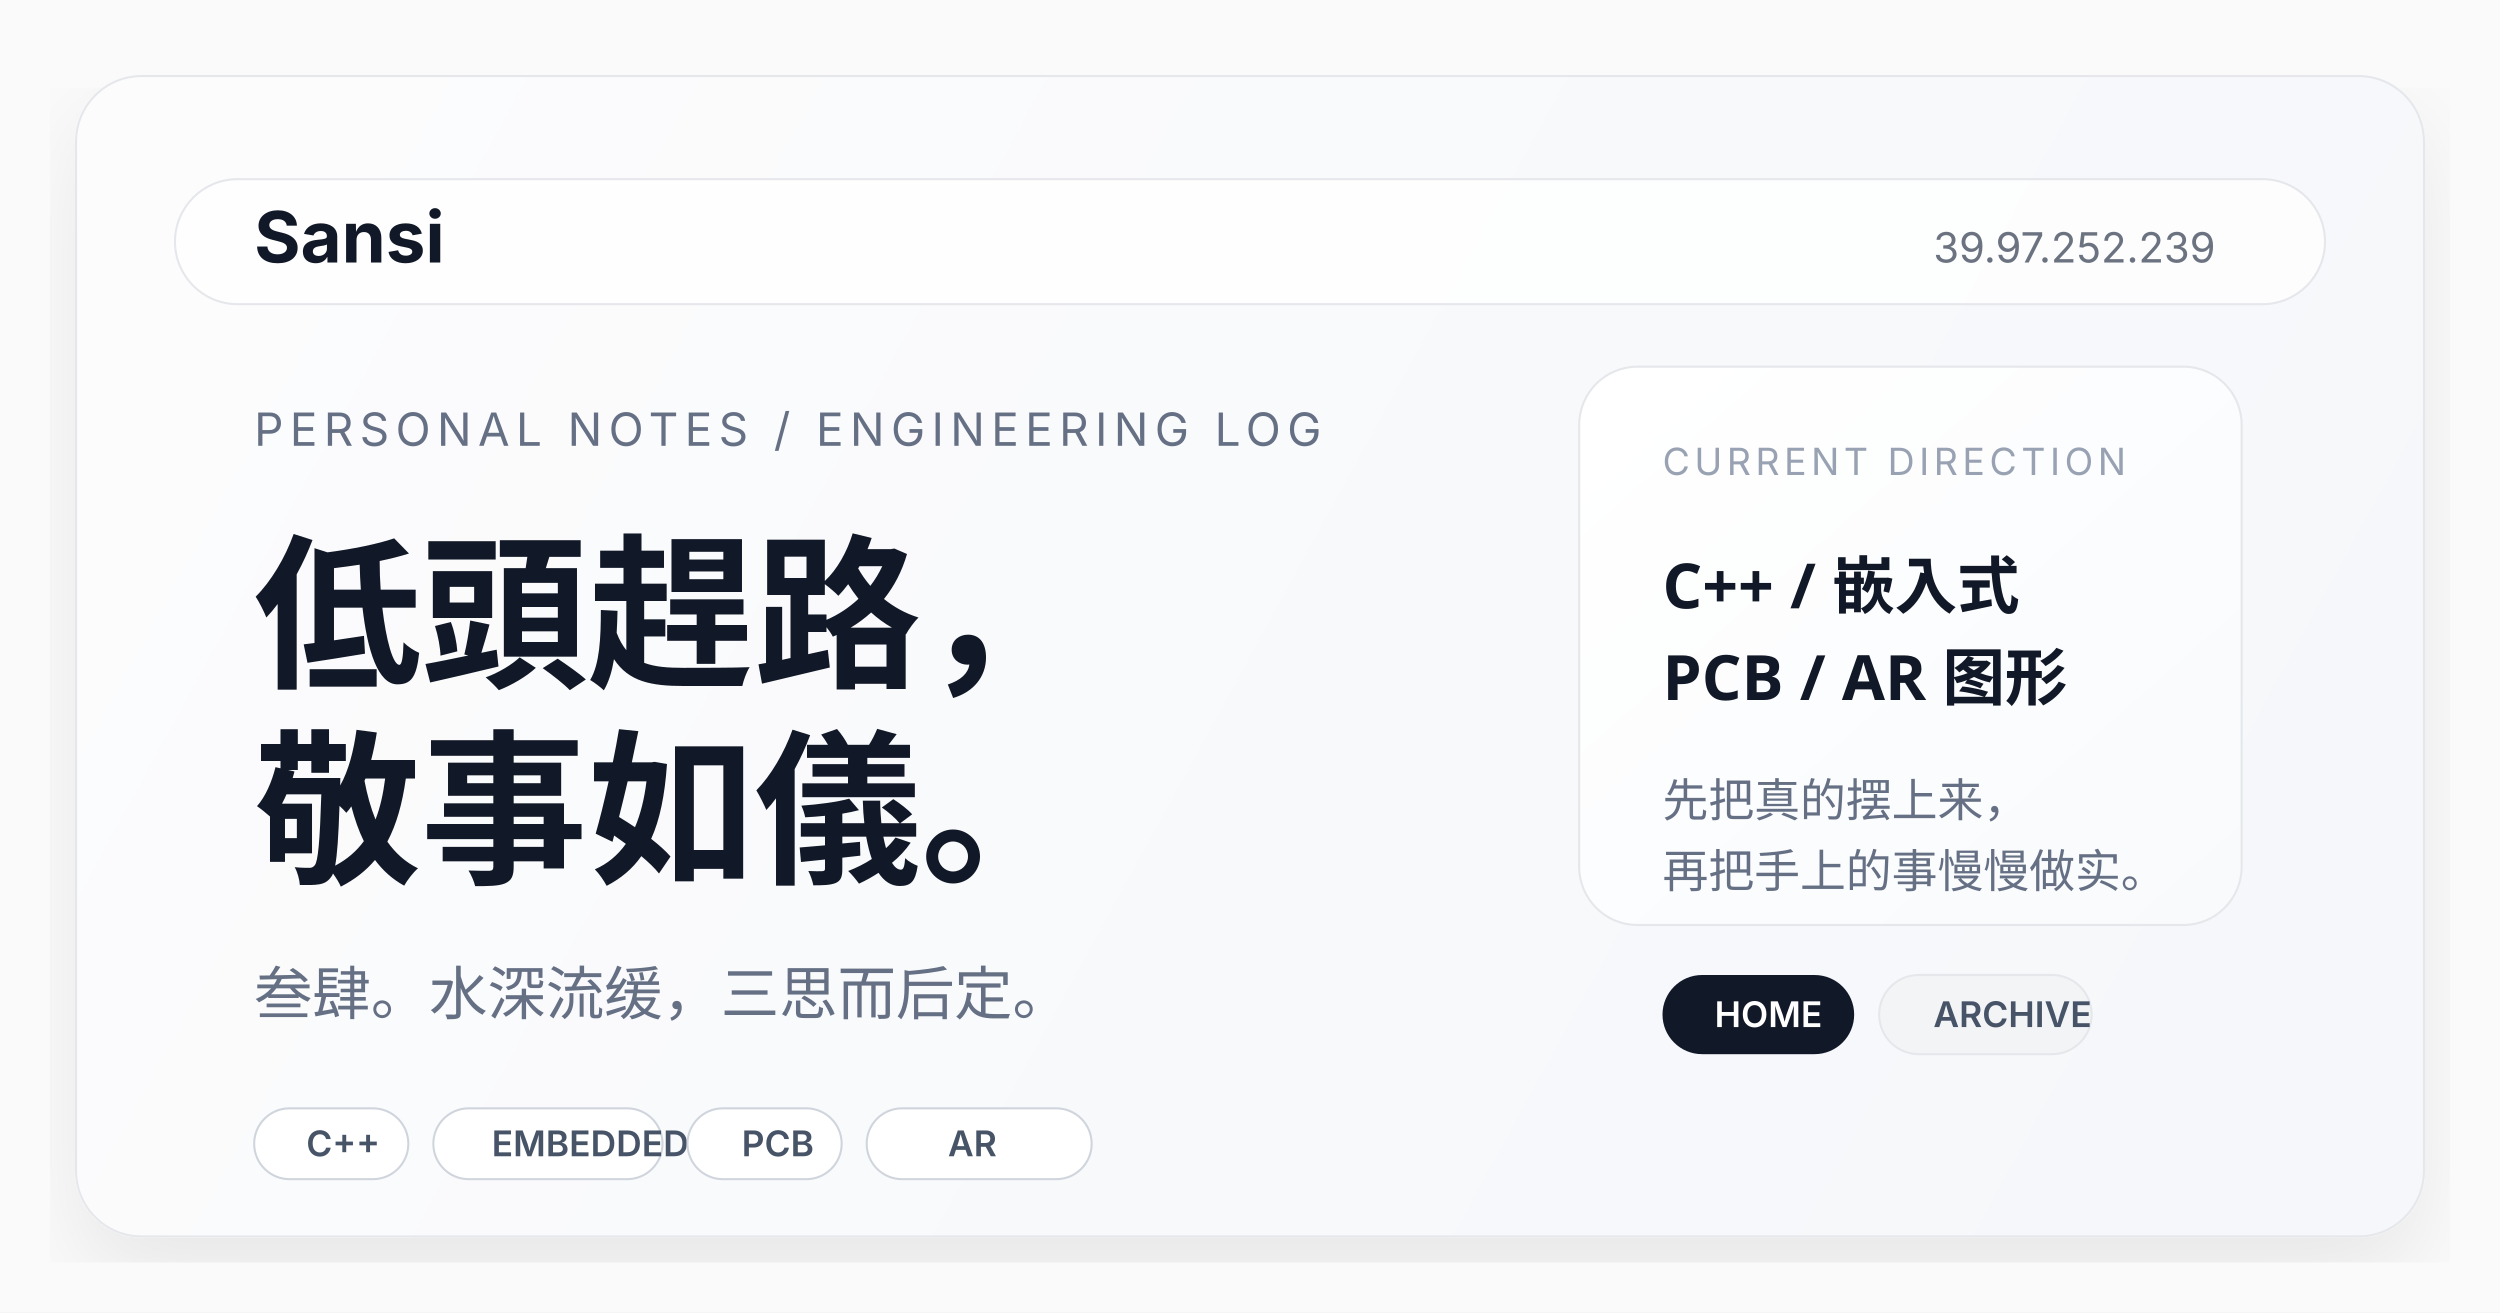
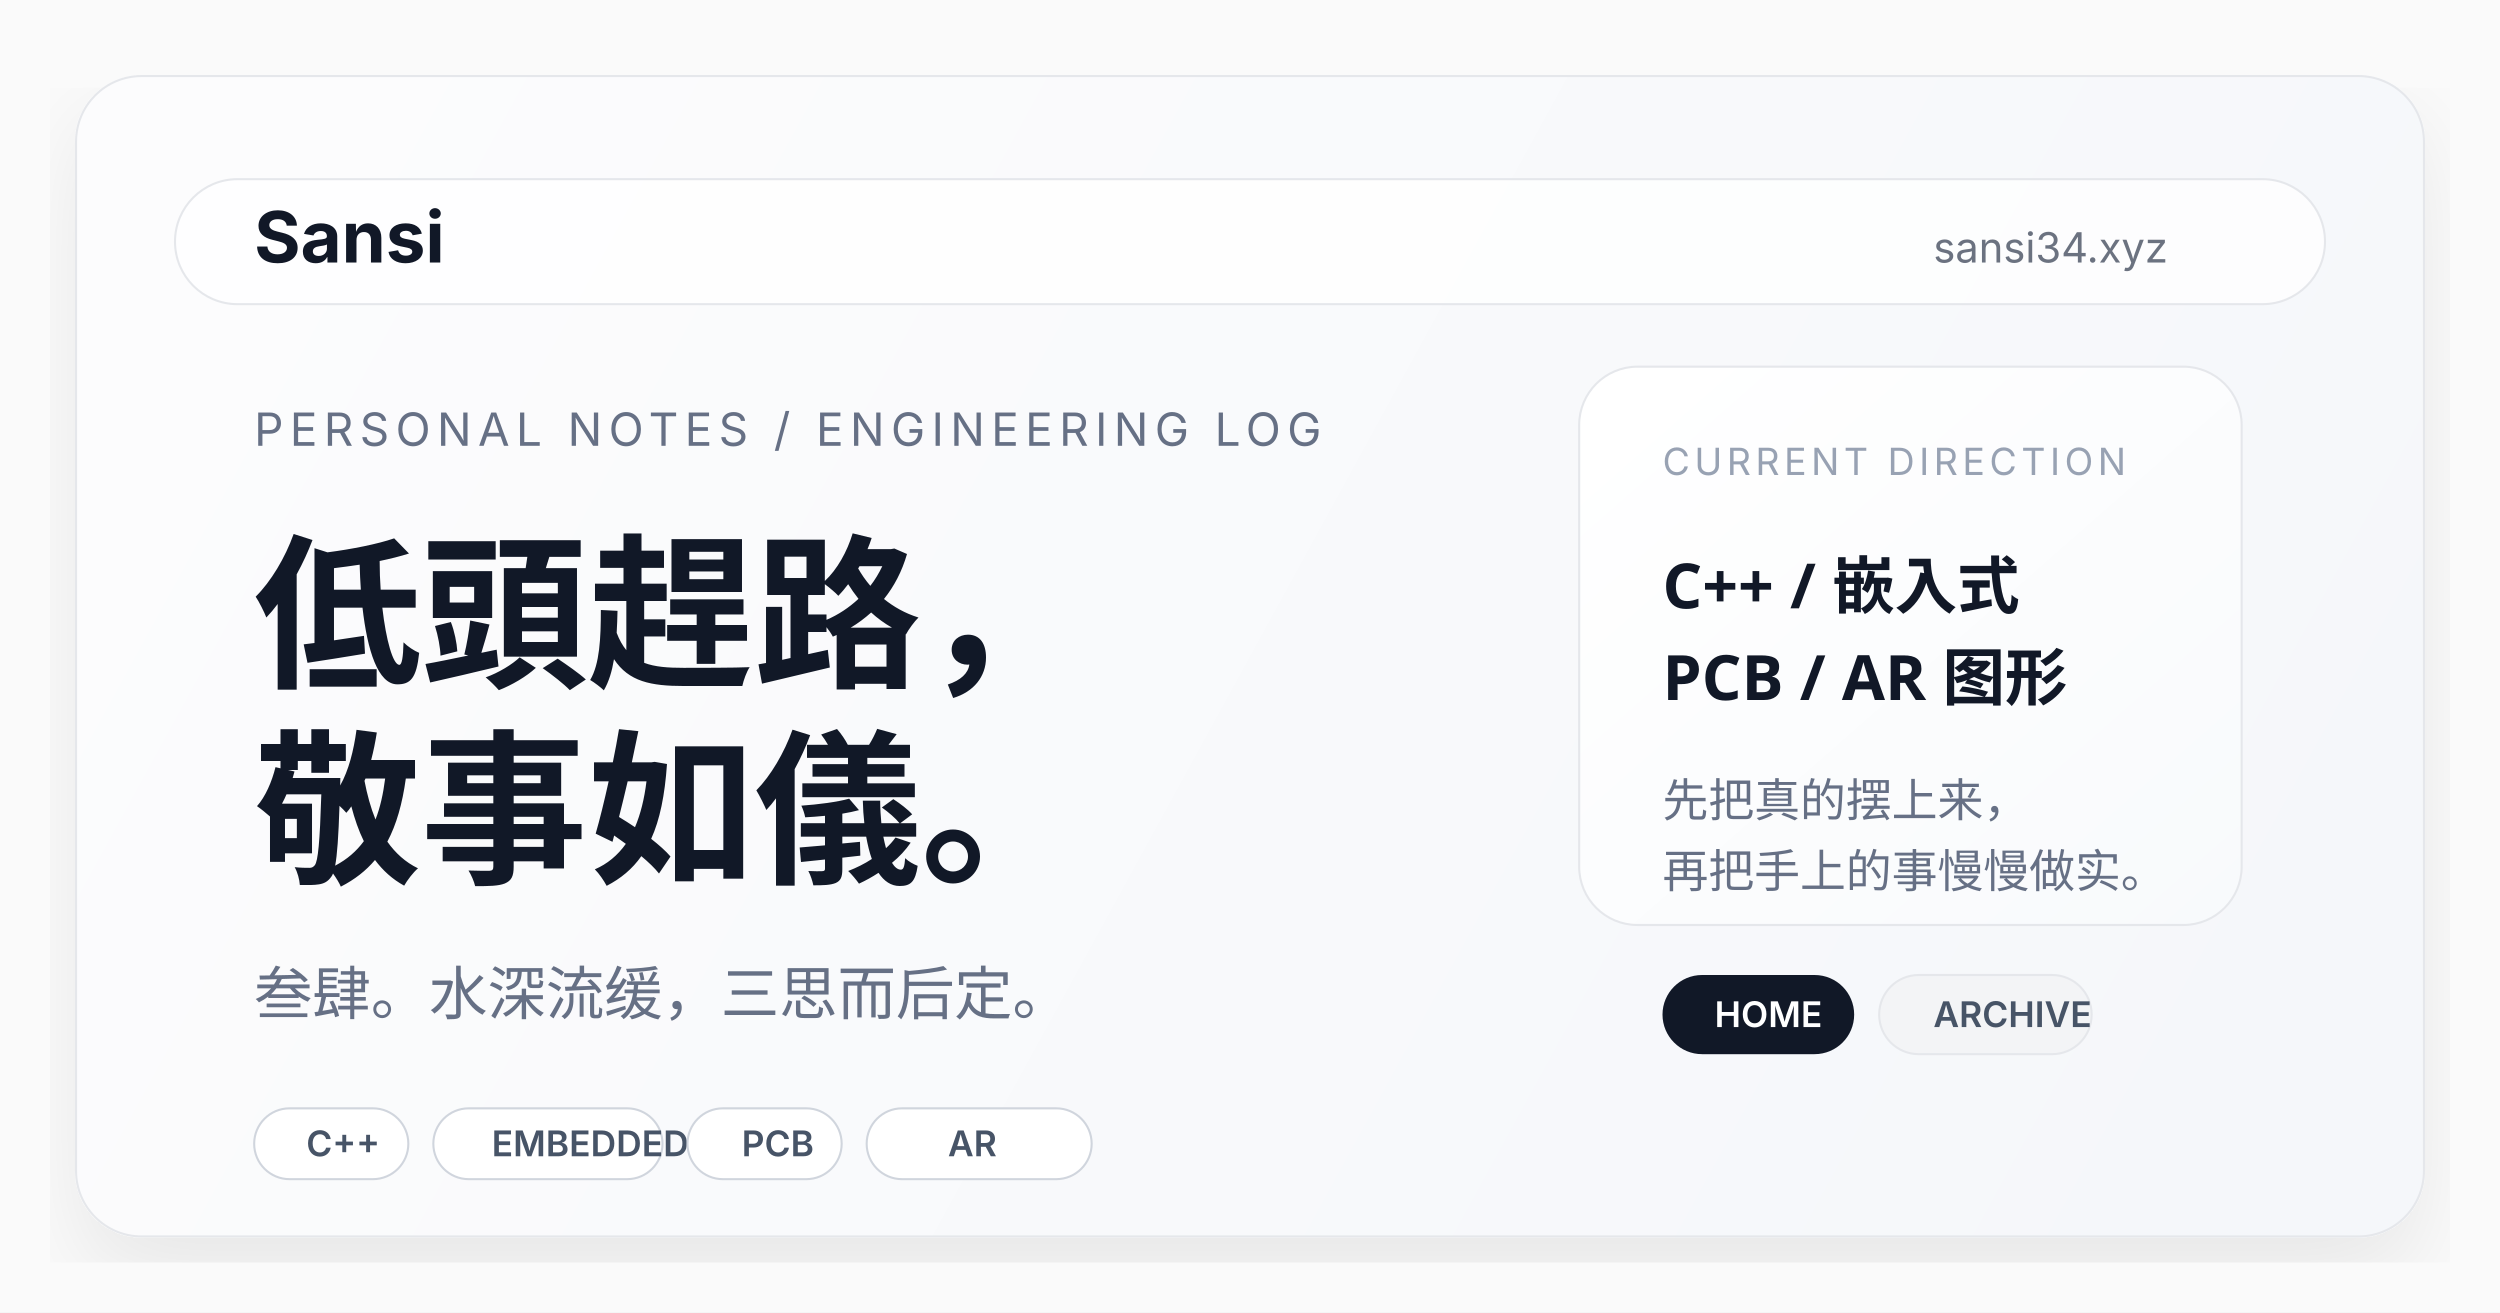
<svg xmlns="http://www.w3.org/2000/svg" width="1200" height="630" viewBox="0 0 1200 630" fill="none">
  <defs>
    <linearGradient id="bg" x1="120" y1="52" x2="1080" y2="578" gradientUnits="userSpaceOnUse">
      <stop stop-color="#FCFCFD" />
      <stop offset="1" stop-color="#F5F7FA" />
    </linearGradient>
    <linearGradient id="panel" x1="790" y1="178" x2="1048" y2="472" gradientUnits="userSpaceOnUse">
      <stop stop-color="#FFFFFF" />
      <stop offset="1" stop-color="#F8FAFC" />
    </linearGradient>
    <filter id="shadow" x="24" y="24" width="1152" height="582" filterUnits="userSpaceOnUse" color-interpolation-filters="sRGB">
      <feDropShadow dx="0" dy="18" stdDeviation="24" flood-color="#0F172A" flood-opacity="0.08" />
    </filter>
  </defs>
  <rect width="1200" height="630" fill="#FAFAFA" />
  <g filter="url(#shadow)">
    <rect x="36" y="36" width="1128" height="558" rx="32" fill="url(#bg)" />
    <rect x="36.5" y="36.5" width="1127" height="557" rx="31.5" stroke="#E5E7EB" />
  </g>
  <rect x="84" y="86" width="1032" height="60" rx="30" fill="#FFFFFF" fill-opacity="0.78" stroke="#E5E7EB" />
  <text x="122" y="126" fill="#111827" font-size="34" font-family="Inter, -apple-system, BlinkMacSystemFont, 'Segoe UI', sans-serif" font-weight="700">Sansi</text>
-   <text x="928" y="126" fill="#6B7280" font-size="20" font-family="Inter, -apple-system, BlinkMacSystemFont, 'Segoe UI', sans-serif">39.97.252.239</text>
+   <text x="928" y="126" fill="#6B7280" font-size="20" font-family="Inter, -apple-system, BlinkMacSystemFont, 'Segoe UI', sans-serif">sansi34.xyz</text>
  <text x="122" y="214" fill="#667085" font-size="22" font-family="Inter, -apple-system, BlinkMacSystemFont, 'Segoe UI', sans-serif" letter-spacing="0.14em">PERSONAL NOTES / ENGINEERING LOG</text>
  <text x="122" y="324" fill="#111827" font-size="80" font-family="PingFang SC, Noto Sans SC, Microsoft YaHei, sans-serif" font-weight="700">低頭趕路，</text>
  <text x="122" y="418" fill="#111827" font-size="80" font-family="PingFang SC, Noto Sans SC, Microsoft YaHei, sans-serif" font-weight="700">敬事如儀。</text>
  <text x="122" y="487" fill="#667085" font-size="28" font-family="PingFang SC, Noto Sans SC, Microsoft YaHei, sans-serif">叁肆。水深流缓，三思而后定。</text>
  <rect x="758" y="176" width="318" height="268" rx="28" fill="url(#panel)" stroke="#E5E7EB" />
  <text x="798" y="228" fill="#98A2B3" font-size="18" font-family="Inter, -apple-system, BlinkMacSystemFont, 'Segoe UI', sans-serif" letter-spacing="0.12em">CURRENT DIRECTION</text>
  <text x="798" y="292" fill="#111827" font-size="30" font-family="PingFang SC, Noto Sans SC, Microsoft YaHei, sans-serif" font-weight="700">C++ / 嵌入式</text>
  <text x="798" y="336" fill="#111827" font-size="30" font-family="PingFang SC, Noto Sans SC, Microsoft YaHei, sans-serif" font-weight="700">PCB / AR 图形</text>
  <text x="798" y="392" fill="#667085" font-size="22" font-family="PingFang SC, Noto Sans SC, Microsoft YaHei, sans-serif">先把真的摆上来，</text>
  <text x="798" y="426" fill="#667085" font-size="22" font-family="PingFang SC, Noto Sans SC, Microsoft YaHei, sans-serif">再把手上的事慢慢做实。</text>
  <rect x="798" y="468" width="92" height="38" rx="19" fill="#111827" />
  <text x="823" y="493" fill="#FFFFFF" font-size="17" font-family="Inter, -apple-system, BlinkMacSystemFont, 'Segoe UI', sans-serif" font-weight="600">HOME</text>
  <rect x="902" y="468" width="102" height="38" rx="19" fill="#F3F4F6" stroke="#E5E7EB" />
  <text x="928" y="493" fill="#475467" font-size="17" font-family="Inter, -apple-system, BlinkMacSystemFont, 'Segoe UI', sans-serif" font-weight="600">ARCHIVE</text>
  <rect x="122" y="532" width="74" height="34" rx="17" fill="#FFFFFF" stroke="#D0D5DD" />
  <text x="147" y="555" fill="#475467" font-size="17" font-family="Inter, -apple-system, BlinkMacSystemFont, 'Segoe UI', sans-serif" font-weight="600">C++</text>
  <rect x="208" y="532" width="110" height="34" rx="17" fill="#FFFFFF" stroke="#D0D5DD" />
  <text x="236" y="555" fill="#475467" font-size="17" font-family="Inter, -apple-system, BlinkMacSystemFont, 'Segoe UI', sans-serif" font-weight="600">EMBEDDED</text>
  <rect x="330" y="532" width="74" height="34" rx="17" fill="#FFFFFF" stroke="#D0D5DD" />
  <text x="356" y="555" fill="#475467" font-size="17" font-family="Inter, -apple-system, BlinkMacSystemFont, 'Segoe UI', sans-serif" font-weight="600">PCB</text>
  <rect x="416" y="532" width="108" height="34" rx="17" fill="#FFFFFF" stroke="#D0D5DD" />
  <text x="455" y="555" fill="#475467" font-size="17" font-family="Inter, -apple-system, BlinkMacSystemFont, 'Segoe UI', sans-serif" font-weight="600">AR</text>
</svg>
